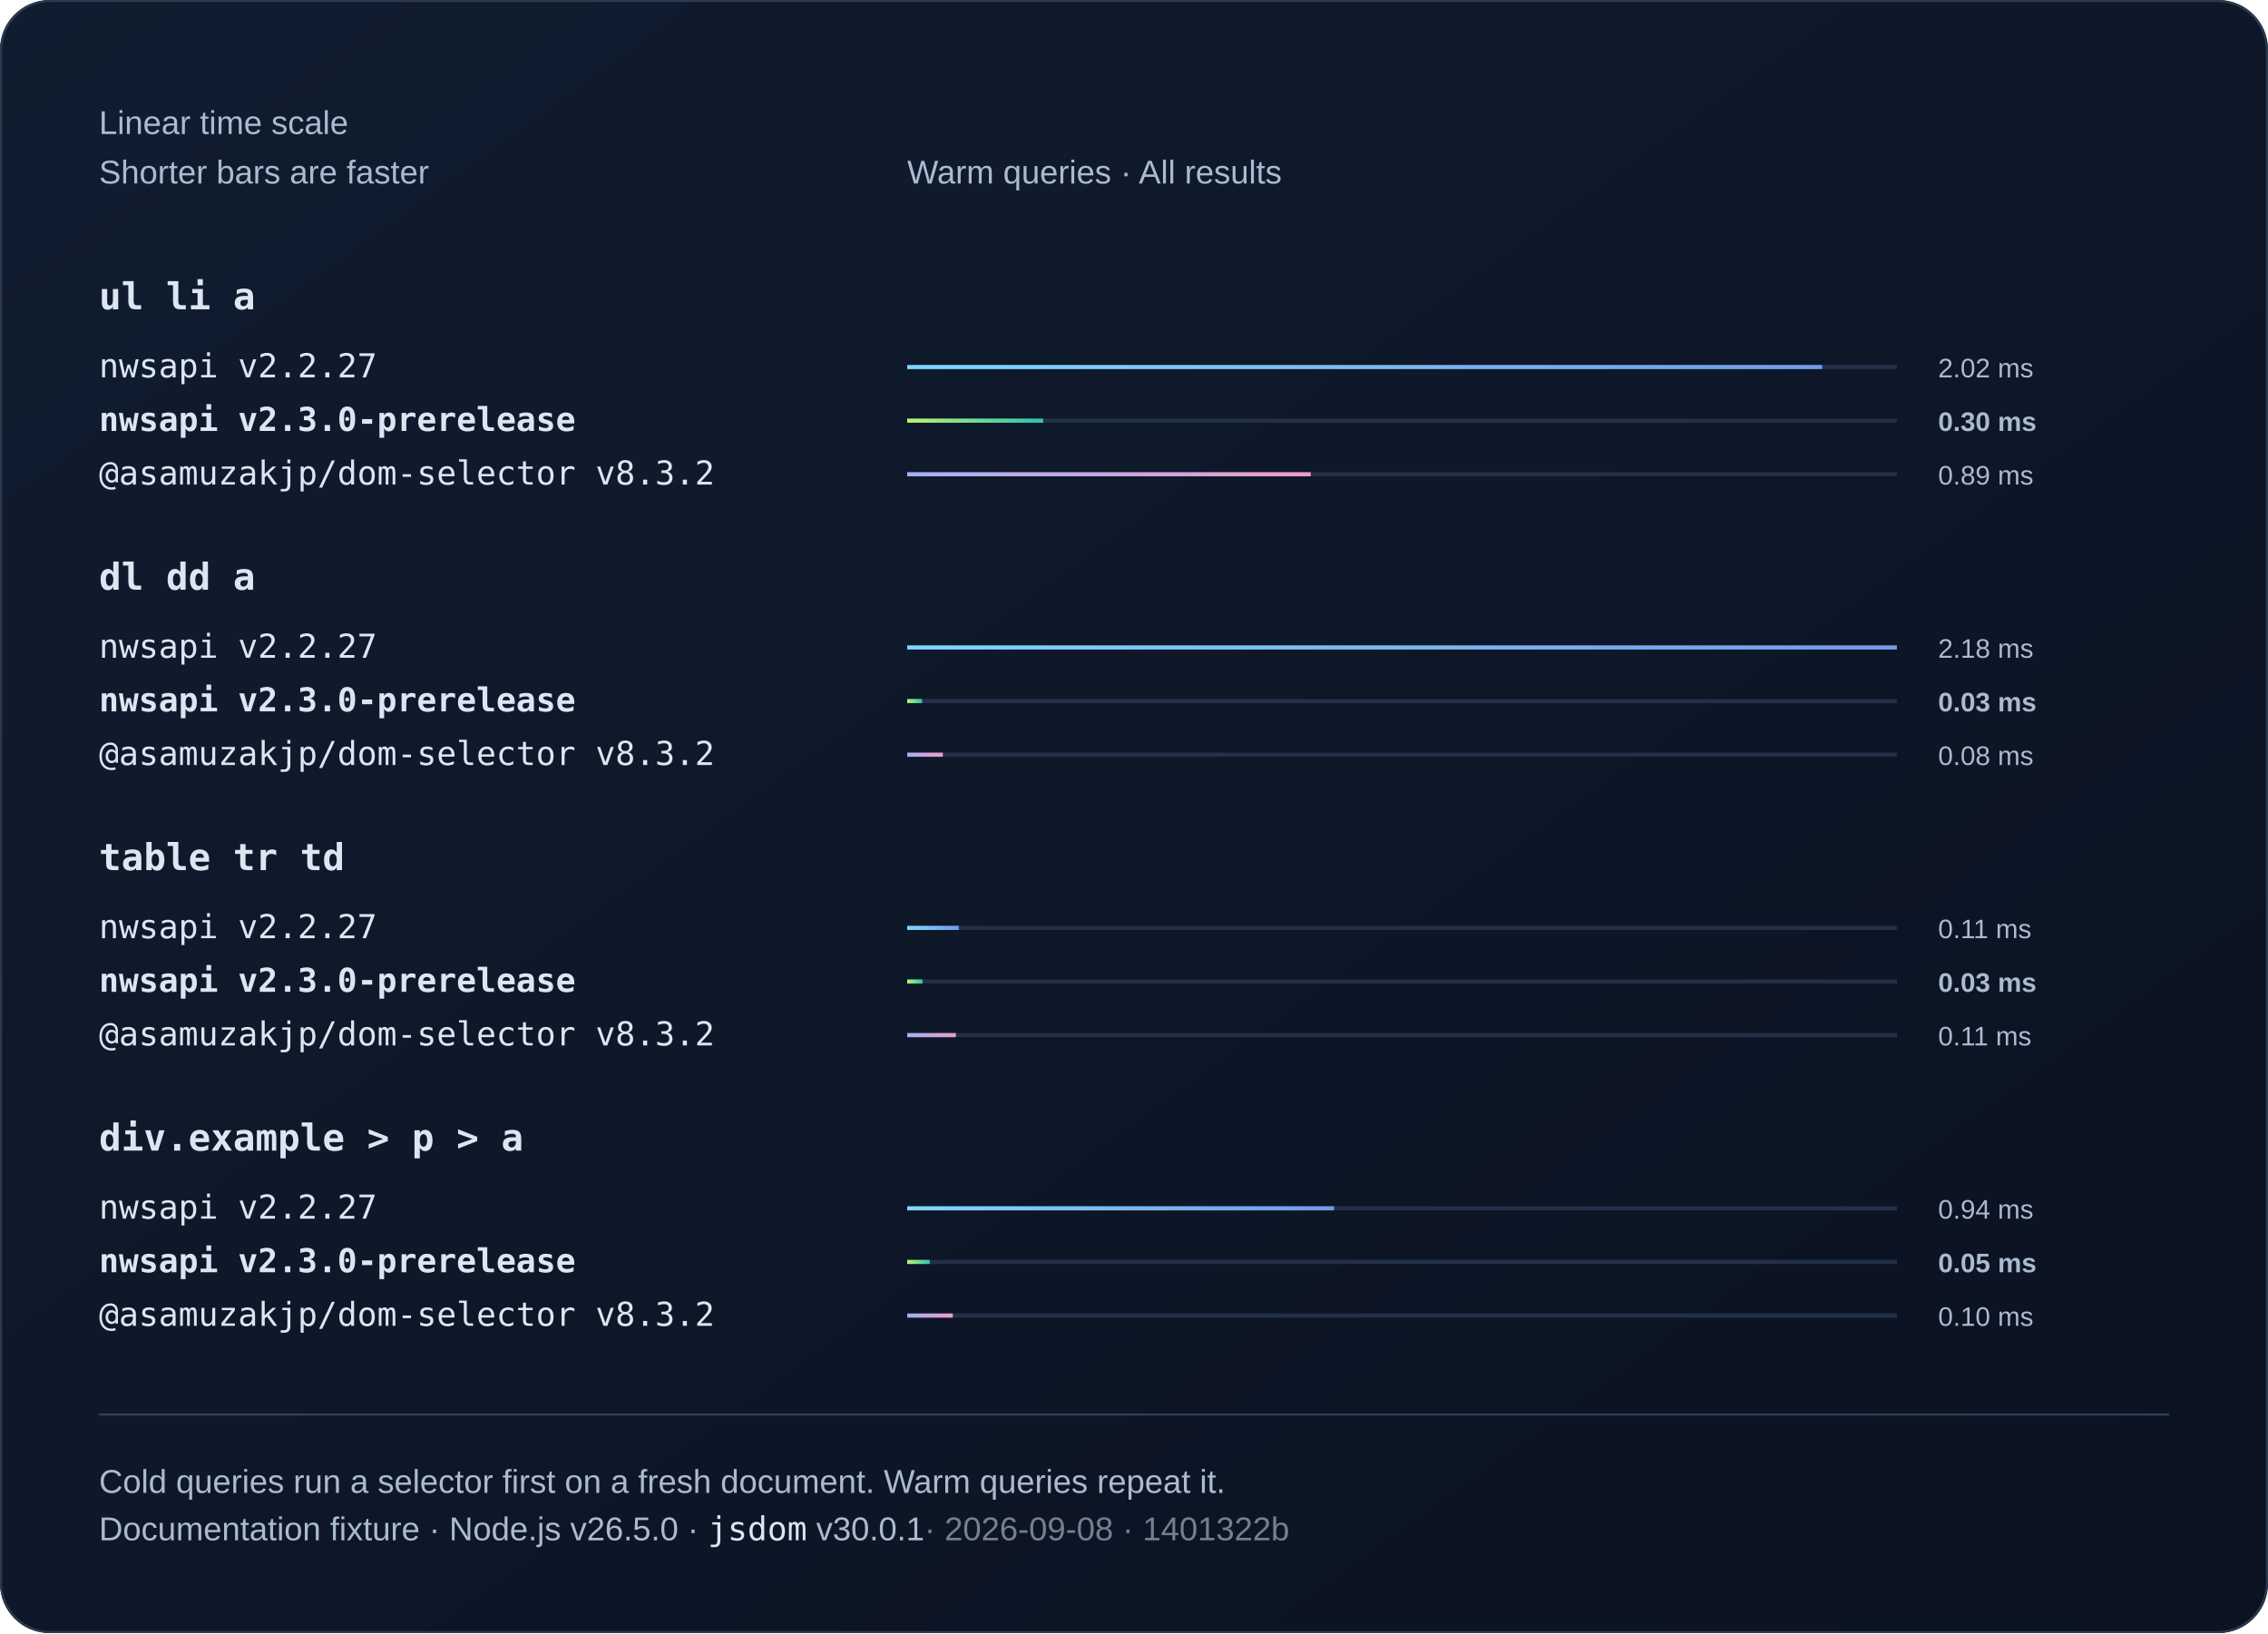
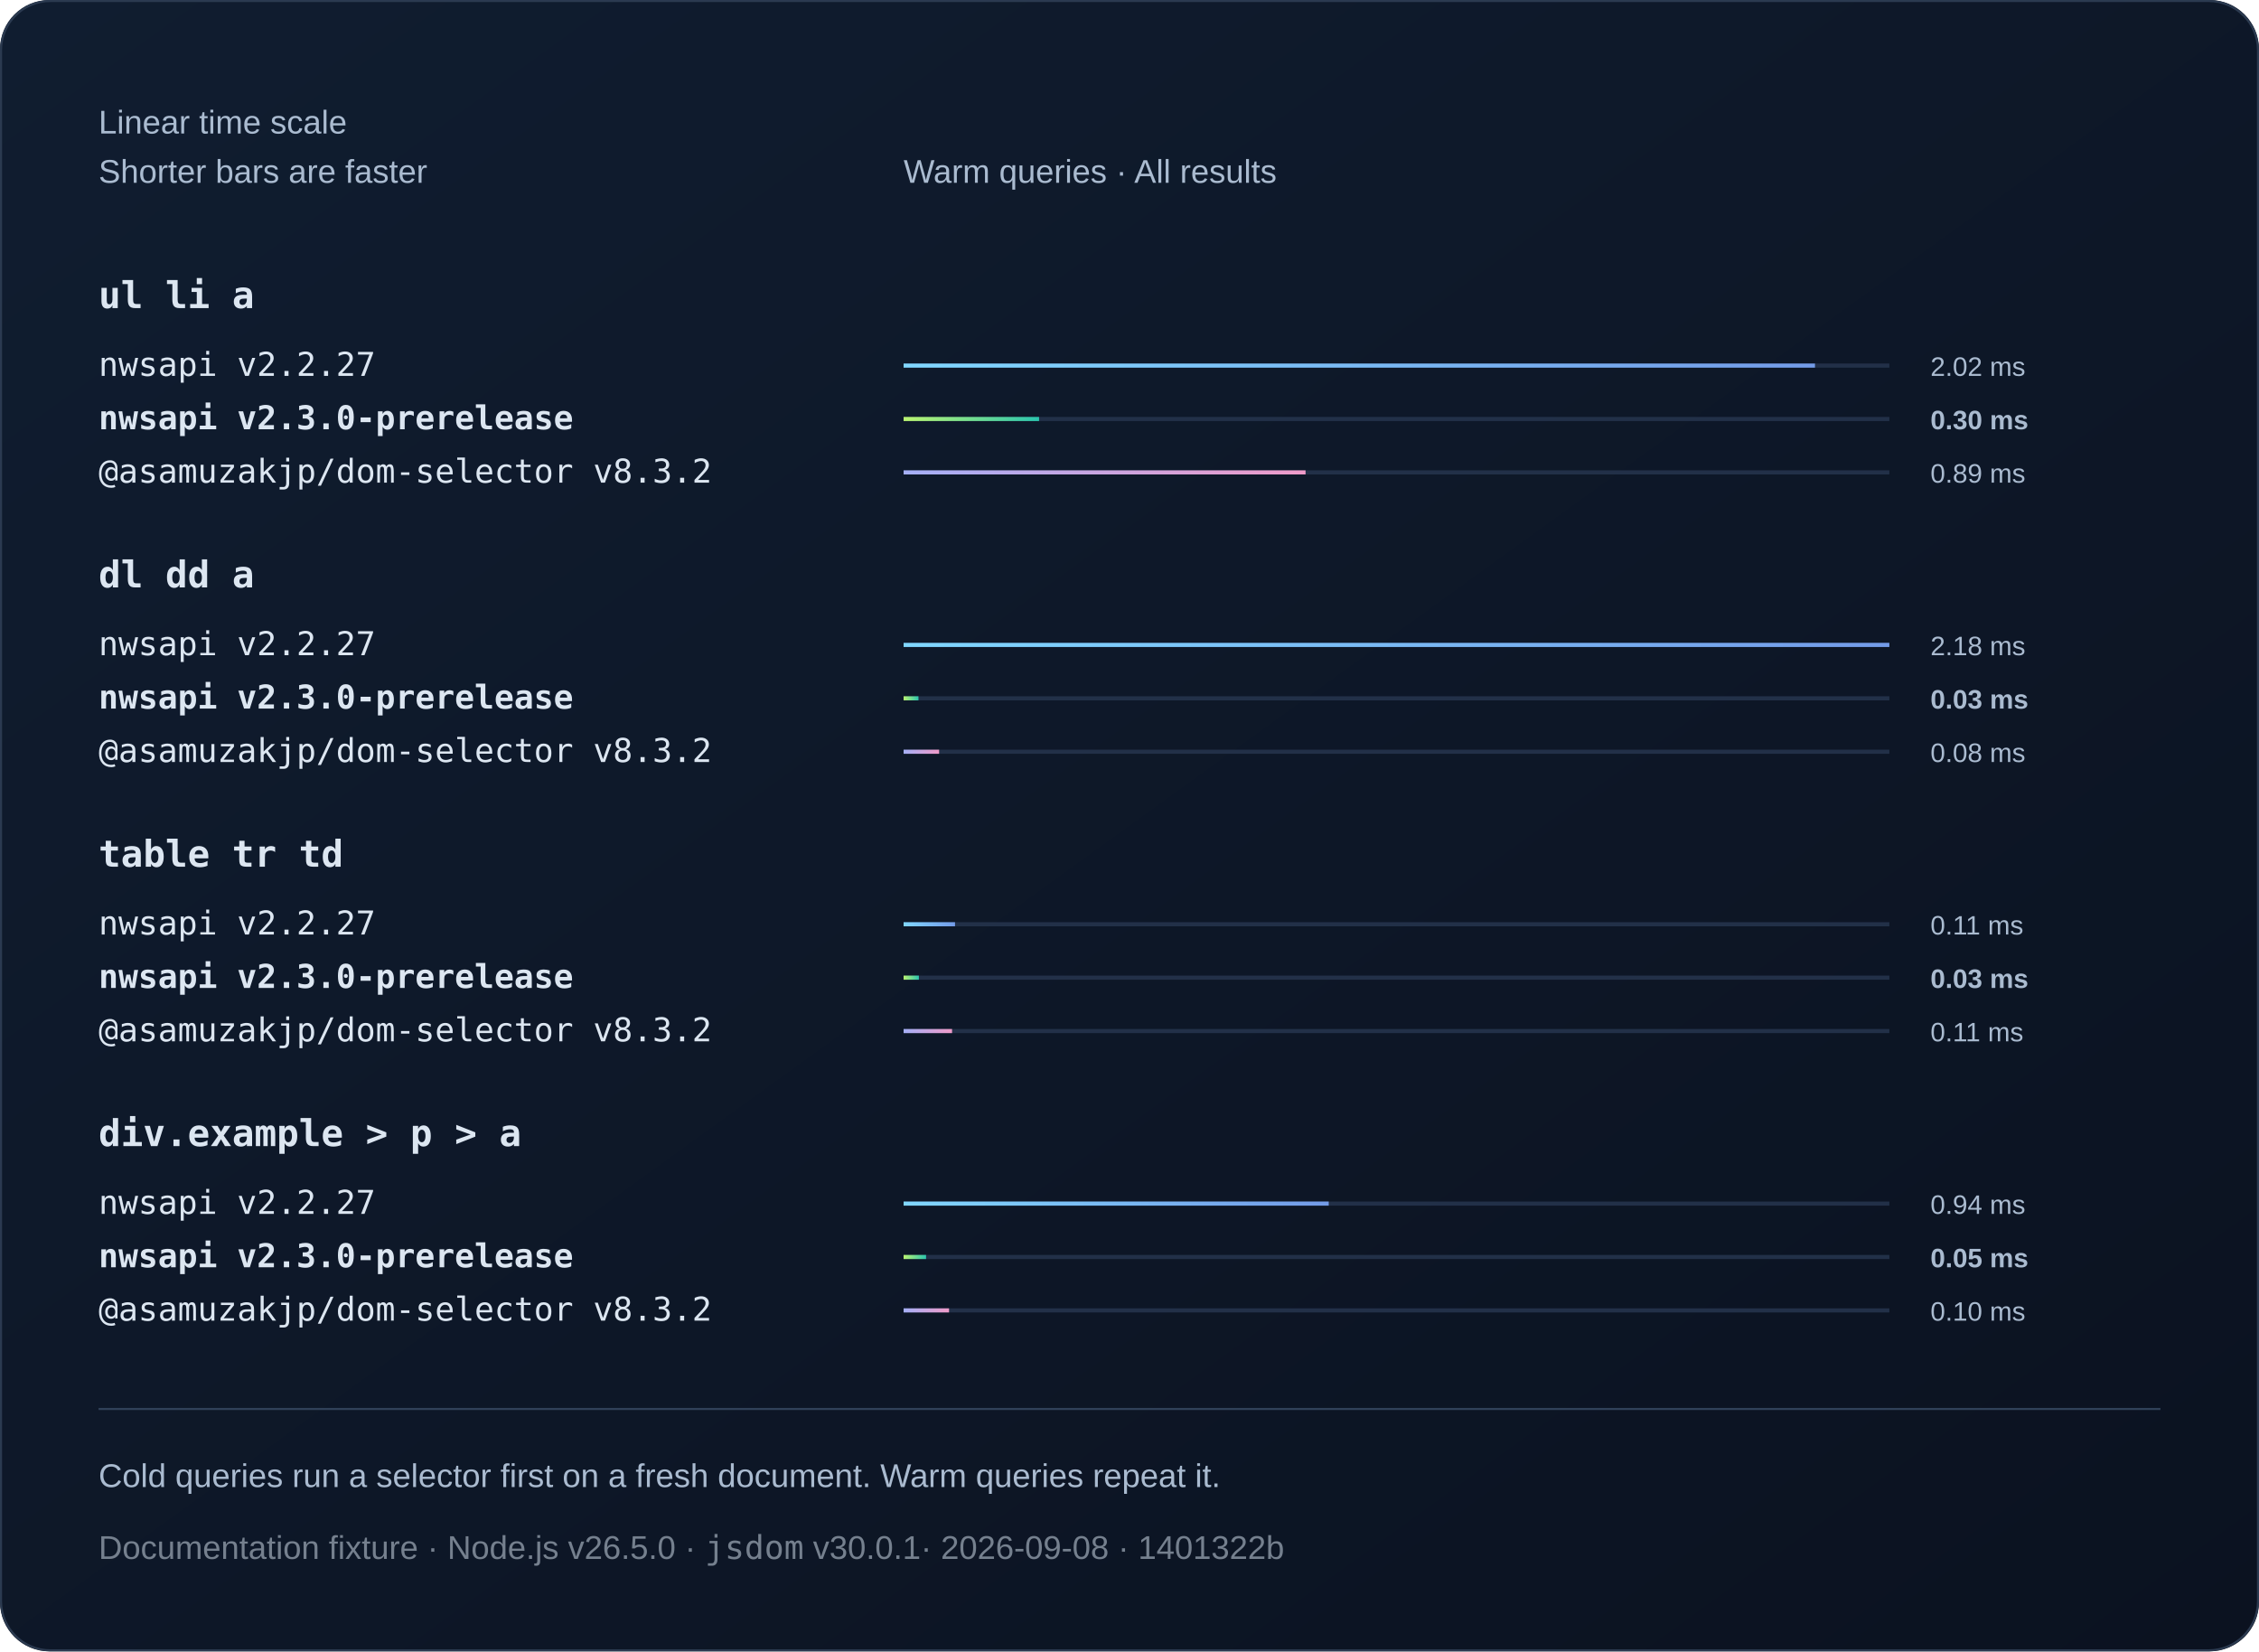
- <svg xmlns="http://www.w3.org/2000/svg" width="1100" height="792" viewBox="0 0 1100 792" role="img">
+ <svg xmlns="http://www.w3.org/2000/svg" width="1100" height="804" viewBox="0 0 1100 804" role="img">
  <defs>
    <linearGradient id="bg" x2="1" y2="1">
      <stop stop-color="#101d30" />
      <stop offset="1" stop-color="#0b1220" />
    </linearGradient>
    <linearGradient id="series0">
      <stop stop-color="#80d7ff" />
      <stop offset="1" stop-color="#739be8" />
    </linearGradient>
    <linearGradient id="series1">
      <stop stop-color="#baf471" />
      <stop offset="1" stop-color="#2bc5ae" />
    </linearGradient>
    <linearGradient id="series2">
      <stop stop-color="#a4aff7" />
      <stop offset="1" stop-color="#ef9bc9" />
    </linearGradient>
  </defs>
  <style>text{font-family:Arial,Helvetica,sans-serif;fill:#f0f5fa}
.muted{fill:#aabbd0;font:16px Arial,Helvetica,sans-serif}
.code{font:18px Consolas,Menlo,monospace;fill:#dce6f1}
.note .code{font:16px Consolas,Menlo,monospace}
+ .metadata,.metadata .code{fill:#75808e}
.comparison{font-size:14px;font-variant-numeric:tabular-nums}
.tick{fill:#aabbd0;font-size:12px}
.time{fill:#aabbd0;font-size:13px;font-variant-numeric:tabular-nums}
.engine{font-size:16px}.selector{font-weight:600}.bar{transform-box:fill-box;transform-origin:left center;animation:fill 800ms ease-out 1 both}@keyframes fill{from{transform:scaleX(0)}to{transform:scaleX(1)}}@media(prefers-reduced-motion:reduce){.bar{animation:none}}</style>
-   <rect width="1100" height="792" rx="24" fill="url(#bg)" />
-   <rect x=".5" y=".5" width="1099" height="791" rx="24" fill="none" stroke="#2b3a50" />
+   <rect width="1100" height="804" rx="24" fill="url(#bg)" />
+   <rect x=".5" y=".5" width="1099" height="803" rx="24" fill="none" stroke="#2b3a50" />
  <text x="48" y="65" class="muted">Linear time scale</text>
  <text x="48" y="89" class="muted">Shorter bars are faster</text>
  <text x="440" y="89" class="muted">Warm queries · All results</text>
  <text x="48" y="150" class="code selector">ul li a</text>
  <g>
    <text x="48" y="183" class="code engine">nwsapi v2.2.27</text>
    <path d="M440 178h480" stroke="#223048" stroke-width="2" />
    <rect class="bar" x="440" y="177" width="443.79" height="2" fill="url(#series0)" />
    <text x="940" y="183" class="time">2.02 ms</text>
  </g>
  <g>
    <text x="48" y="209" class="code engine" style="font-weight:700">nwsapi v2.3.0-prerelease</text>
    <path d="M440 204h480" stroke="#223048" stroke-width="2" />
    <rect class="bar" x="440" y="203" width="65.97" height="2" fill="url(#series1)" />
    <text x="940" y="209" class="time" style="font-weight:700">0.30 ms</text>
  </g>
  <g>
    <text x="48" y="235" class="code engine">@asamuzakjp/dom-selector v8.3.2</text>
    <path d="M440 230h480" stroke="#223048" stroke-width="2" />
    <rect class="bar" x="440" y="229" width="195.73" height="2" fill="url(#series2)" />
    <text x="940" y="235" class="time">0.89 ms</text>
  </g>
  <text x="48" y="286" class="code selector">dl dd a</text>
  <g>
    <text x="48" y="319" class="code engine">nwsapi v2.2.27</text>
    <path d="M440 314h480" stroke="#223048" stroke-width="2" />
    <rect class="bar" x="440" y="313" width="480" height="2" fill="url(#series0)" />
    <text x="940" y="319" class="time">2.18 ms</text>
  </g>
  <g>
    <text x="48" y="345" class="code engine" style="font-weight:700">nwsapi v2.3.0-prerelease</text>
    <path d="M440 340h480" stroke="#223048" stroke-width="2" />
    <rect class="bar" x="440" y="339" width="7.24" height="2" fill="url(#series1)" />
    <text x="940" y="345" class="time" style="font-weight:700">0.03 ms</text>
  </g>
  <g>
    <text x="48" y="371" class="code engine">@asamuzakjp/dom-selector v8.3.2</text>
    <path d="M440 366h480" stroke="#223048" stroke-width="2" />
    <rect class="bar" x="440" y="365" width="17.29" height="2" fill="url(#series2)" />
    <text x="940" y="371" class="time">0.08 ms</text>
  </g>
  <text x="48" y="422" class="code selector">table tr td</text>
  <g>
    <text x="48" y="455" class="code engine">nwsapi v2.2.27</text>
    <path d="M440 450h480" stroke="#223048" stroke-width="2" />
    <rect class="bar" x="440" y="449" width="25.04" height="2" fill="url(#series0)" />
    <text x="940" y="455" class="time">0.11 ms</text>
  </g>
  <g>
    <text x="48" y="481" class="code engine" style="font-weight:700">nwsapi v2.3.0-prerelease</text>
    <path d="M440 476h480" stroke="#223048" stroke-width="2" />
    <rect class="bar" x="440" y="475" width="7.44" height="2" fill="url(#series1)" />
    <text x="940" y="481" class="time" style="font-weight:700">0.03 ms</text>
  </g>
  <g>
    <text x="48" y="507" class="code engine">@asamuzakjp/dom-selector v8.3.2</text>
    <path d="M440 502h480" stroke="#223048" stroke-width="2" />
    <rect class="bar" x="440" y="501" width="23.6" height="2" fill="url(#series2)" />
    <text x="940" y="507" class="time">0.11 ms</text>
  </g>
  <text x="48" y="558" class="code selector">div.example &gt; p &gt; a</text>
  <g>
    <text x="48" y="591" class="code engine">nwsapi v2.2.27</text>
    <path d="M440 586h480" stroke="#223048" stroke-width="2" />
    <rect class="bar" x="440" y="585" width="207.01" height="2" fill="url(#series0)" />
    <text x="940" y="591" class="time">0.94 ms</text>
  </g>
  <g>
    <text x="48" y="617" class="code engine" style="font-weight:700">nwsapi v2.3.0-prerelease</text>
    <path d="M440 612h480" stroke="#223048" stroke-width="2" />
    <rect class="bar" x="440" y="611" width="10.94" height="2" fill="url(#series1)" />
    <text x="940" y="617" class="time" style="font-weight:700">0.05 ms</text>
  </g>
  <g>
    <text x="48" y="643" class="code engine">@asamuzakjp/dom-selector v8.3.2</text>
    <path d="M440 638h480" stroke="#223048" stroke-width="2" />
    <rect class="bar" x="440" y="637" width="22.13" height="2" fill="url(#series2)" />
    <text x="940" y="643" class="time">0.10 ms</text>
  </g>
  <path d="M48 686h1004" stroke="#304159" />
  <text x="48" y="724" class="muted">Cold queries run a selector first on a fresh document. Warm queries repeat it.</text>
-   <text x="48" y="747" class="muted note">Documentation fixture · Node.js v26.5.0 · <tspan class="code">jsdom</tspan> v30.0.1<tspan fill="#75808e"> · 2026-09-08 · 1401322b</tspan>
+   <text x="48" y="759" class="muted note metadata">Documentation fixture · Node.js v26.5.0 · <tspan class="code">jsdom</tspan> v30.0.1<tspan fill="#75808e"> · 2026-09-08 · 1401322b</tspan>
  </text>
</svg>
